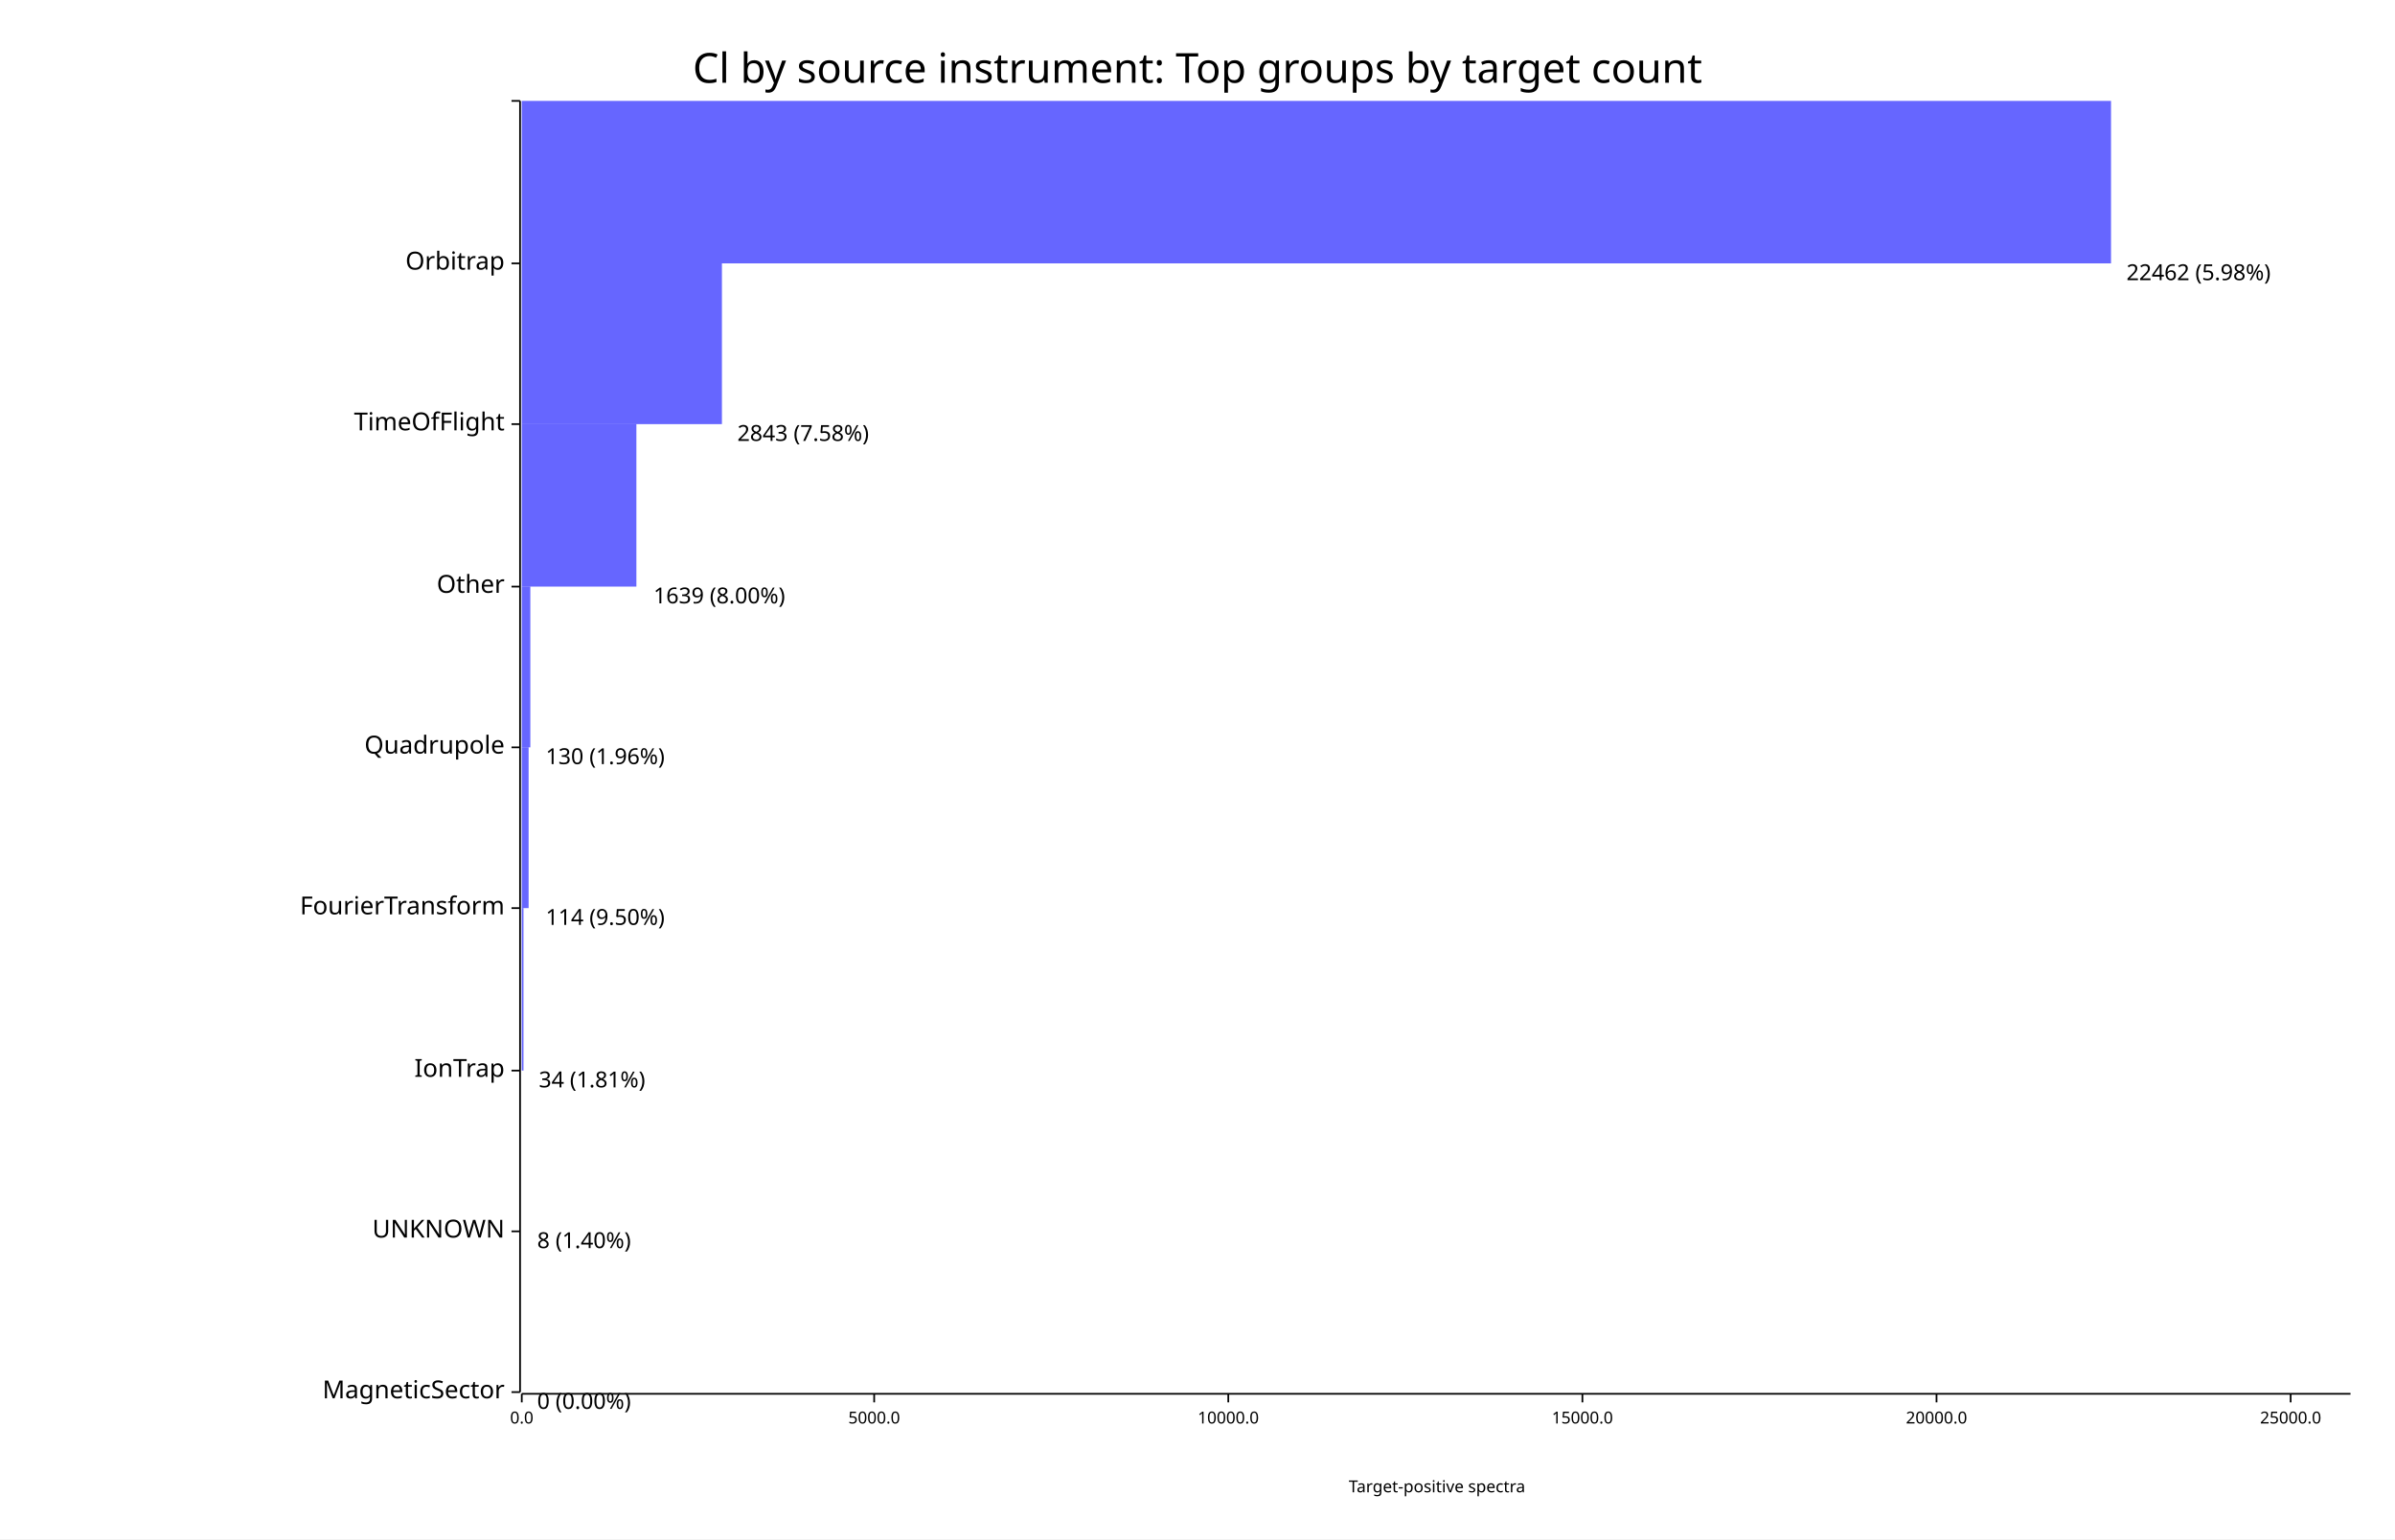
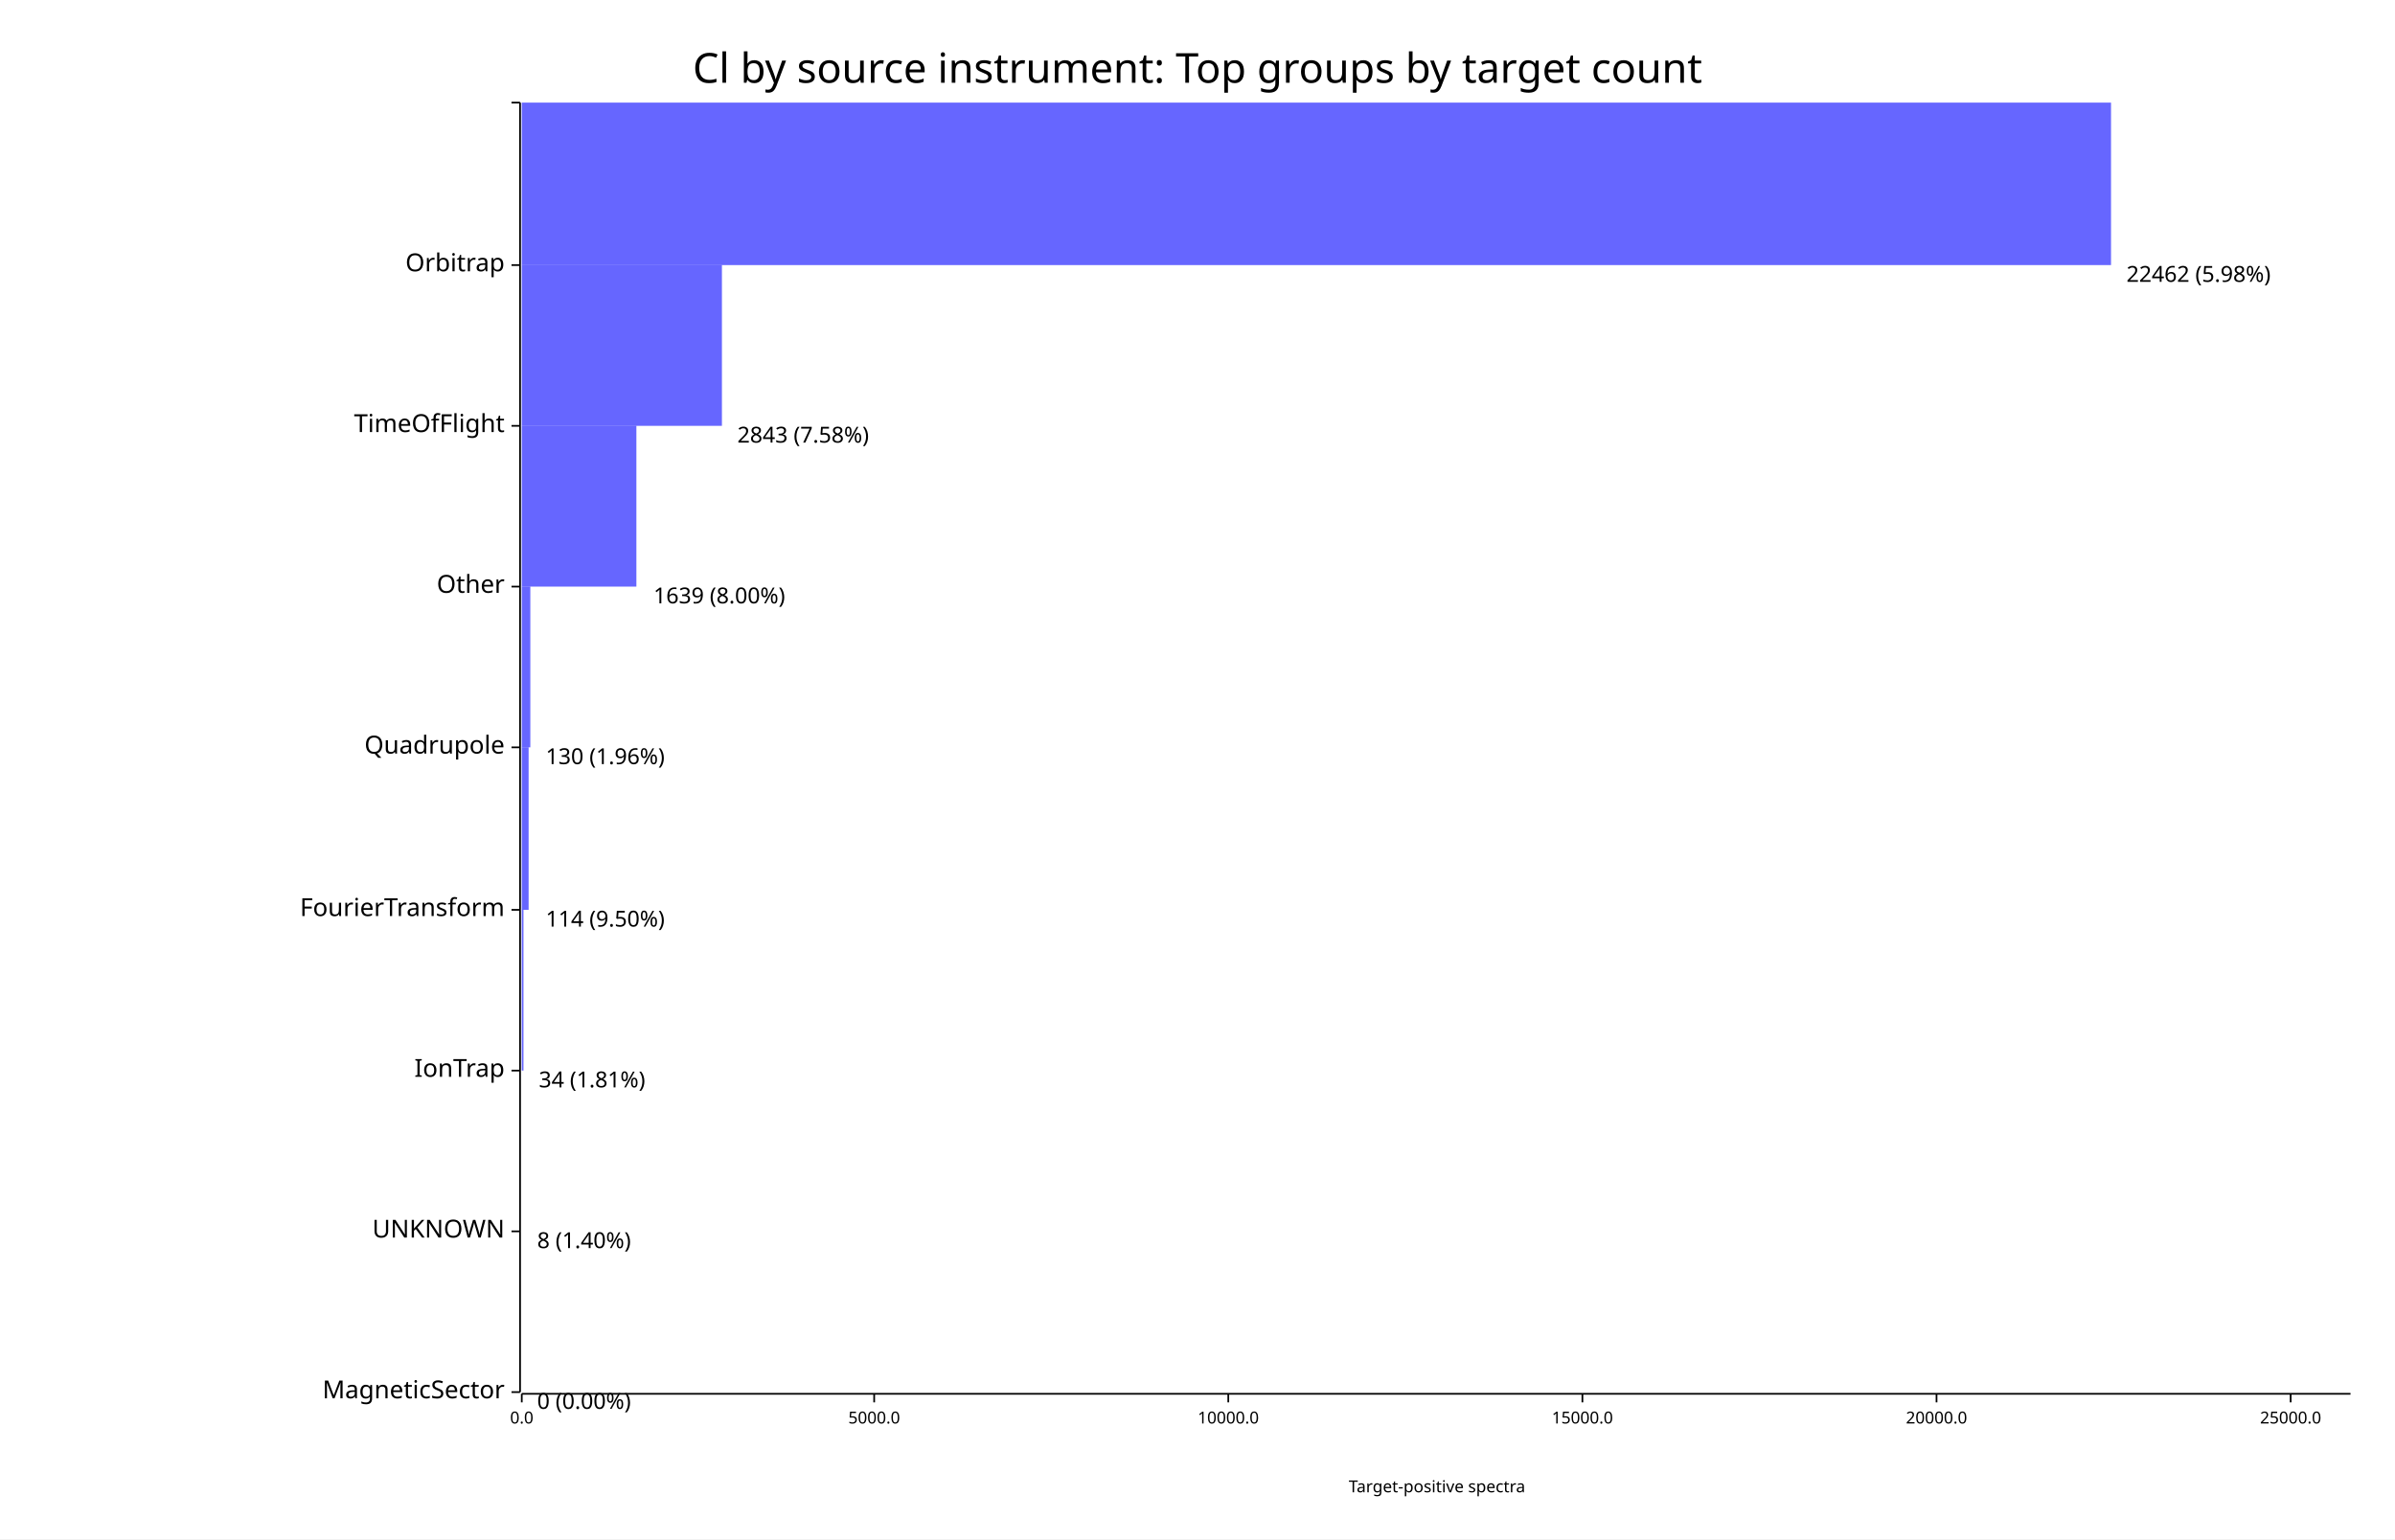
<svg xmlns="http://www.w3.org/2000/svg" width="1400" height="900" viewBox="0 0 1400 900">
  <rect x="0" y="0" width="1400" height="900" opacity="1" fill="#FFFFFF" stroke="none" />
  <text x="700" y="30" dy="0.76em" text-anchor="middle" font-family="sans-serif" font-size="24.194" opacity="1" fill="#000000">
Cl by source instrument: Top groups by target count
</text>
  <text x="840" y="875" dy="-0.5ex" text-anchor="middle" font-family="sans-serif" font-size="9.677" opacity="1" fill="#000000">
Target-positive spectra
</text>
-   <polyline fill="none" opacity="1" stroke="#000000" stroke-width="1" points="304,59 304,814 " />
+   <polyline fill="none" opacity="1" stroke="#000000" stroke-width="1" points="304,60 304,814 " />
  <text x="295" y="814" dy="0.5ex" text-anchor="end" font-family="sans-serif" font-size="14.516" opacity="1" fill="#000000">
MagneticSector
</text>
  <polyline fill="none" opacity="1" stroke="#000000" stroke-width="1" points="299,814 304,814 " />
  <text x="295" y="720" dy="0.5ex" text-anchor="end" font-family="sans-serif" font-size="14.516" opacity="1" fill="#000000">
UNKNOWN
</text>
  <polyline fill="none" opacity="1" stroke="#000000" stroke-width="1" points="299,720 304,720 " />
  <text x="295" y="626" dy="0.5ex" text-anchor="end" font-family="sans-serif" font-size="14.516" opacity="1" fill="#000000">
IonTrap
</text>
  <polyline fill="none" opacity="1" stroke="#000000" stroke-width="1" points="299,626 304,626 " />
-   <text x="295" y="531" dy="0.5ex" text-anchor="end" font-family="sans-serif" font-size="14.516" opacity="1" fill="#000000">
+   <text x="295" y="532" dy="0.5ex" text-anchor="end" font-family="sans-serif" font-size="14.516" opacity="1" fill="#000000">
FourierTransform
</text>
-   <polyline fill="none" opacity="1" stroke="#000000" stroke-width="1" points="299,531 304,531 " />
+   <polyline fill="none" opacity="1" stroke="#000000" stroke-width="1" points="299,532 304,532 " />
  <text x="295" y="437" dy="0.5ex" text-anchor="end" font-family="sans-serif" font-size="14.516" opacity="1" fill="#000000">
Quadrupole
</text>
  <polyline fill="none" opacity="1" stroke="#000000" stroke-width="1" points="299,437 304,437 " />
  <text x="295" y="343" dy="0.5ex" text-anchor="end" font-family="sans-serif" font-size="14.516" opacity="1" fill="#000000">
Other
</text>
  <polyline fill="none" opacity="1" stroke="#000000" stroke-width="1" points="299,343 304,343 " />
-   <text x="295" y="248" dy="0.5ex" text-anchor="end" font-family="sans-serif" font-size="14.516" opacity="1" fill="#000000">
+   <text x="295" y="249" dy="0.5ex" text-anchor="end" font-family="sans-serif" font-size="14.516" opacity="1" fill="#000000">
TimeOfFlight
</text>
-   <polyline fill="none" opacity="1" stroke="#000000" stroke-width="1" points="299,248 304,248 " />
-   <text x="295" y="154" dy="0.5ex" text-anchor="end" font-family="sans-serif" font-size="14.516" opacity="1" fill="#000000">
+   <polyline fill="none" opacity="1" stroke="#000000" stroke-width="1" points="299,249 304,249 " />
+   <text x="295" y="155" dy="0.5ex" text-anchor="end" font-family="sans-serif" font-size="14.516" opacity="1" fill="#000000">
Orbitrap
</text>
-   <polyline fill="none" opacity="1" stroke="#000000" stroke-width="1" points="299,154 304,154 " />
-   <text x="295" y="59" dy="0.5ex" text-anchor="end" font-family="sans-serif" font-size="14.516" opacity="1" fill="#000000">
+   <polyline fill="none" opacity="1" stroke="#000000" stroke-width="1" points="299,155 304,155 " />
+   <text x="295" y="60" dy="0.5ex" text-anchor="end" font-family="sans-serif" font-size="14.516" opacity="1" fill="#000000">

</text>
-   <polyline fill="none" opacity="1" stroke="#000000" stroke-width="1" points="299,59 304,59 " />
+   <polyline fill="none" opacity="1" stroke="#000000" stroke-width="1" points="299,60 304,60 " />
  <polyline fill="none" opacity="1" stroke="#000000" stroke-width="1" points="305,815 1374,815 " />
  <text x="305" y="825" dy="0.76em" text-anchor="middle" font-family="sans-serif" font-size="9.677" opacity="1" fill="#000000">
0.0
</text>
  <polyline fill="none" opacity="1" stroke="#000000" stroke-width="1" points="305,815 305,820 " />
  <text x="511" y="825" dy="0.76em" text-anchor="middle" font-family="sans-serif" font-size="9.677" opacity="1" fill="#000000">
5000.0
</text>
  <polyline fill="none" opacity="1" stroke="#000000" stroke-width="1" points="511,815 511,820 " />
  <text x="718" y="825" dy="0.76em" text-anchor="middle" font-family="sans-serif" font-size="9.677" opacity="1" fill="#000000">
10000.0
</text>
  <polyline fill="none" opacity="1" stroke="#000000" stroke-width="1" points="718,815 718,820 " />
  <text x="925" y="825" dy="0.76em" text-anchor="middle" font-family="sans-serif" font-size="9.677" opacity="1" fill="#000000">
15000.0
</text>
  <polyline fill="none" opacity="1" stroke="#000000" stroke-width="1" points="925,815 925,820 " />
  <text x="1132" y="825" dy="0.76em" text-anchor="middle" font-family="sans-serif" font-size="9.677" opacity="1" fill="#000000">
20000.0
</text>
  <polyline fill="none" opacity="1" stroke="#000000" stroke-width="1" points="1132,815 1132,820 " />
  <text x="1339" y="825" dy="0.76em" text-anchor="middle" font-family="sans-serif" font-size="9.677" opacity="1" fill="#000000">
25000.0
</text>
  <polyline fill="none" opacity="1" stroke="#000000" stroke-width="1" points="1339,815 1339,820 " />
  <rect x="305" y="720" width="0" height="94" opacity="0.6" fill="#0000FF" stroke="none" />
  <text x="314" y="814" dy="0.76em" text-anchor="start" font-family="sans-serif" font-size="12.903" opacity="1" fill="#000000">
0 (0.00%)
</text>
  <rect x="305" y="626" width="0" height="94" opacity="0.6" fill="#0000FF" stroke="none" />
  <text x="314" y="720" dy="0.76em" text-anchor="start" font-family="sans-serif" font-size="12.903" opacity="1" fill="#000000">
8 (1.40%)
</text>
-   <rect x="305" y="531" width="1" height="95" opacity="0.6" fill="#0000FF" stroke="none" />
+   <rect x="305" y="532" width="1" height="94" opacity="0.6" fill="#0000FF" stroke="none" />
  <text x="315" y="626" dy="0.76em" text-anchor="start" font-family="sans-serif" font-size="12.903" opacity="1" fill="#000000">
34 (1.81%)
</text>
-   <rect x="305" y="437" width="4" height="94" opacity="0.6" fill="#0000FF" stroke="none" />
-   <text x="319" y="531" dy="0.76em" text-anchor="start" font-family="sans-serif" font-size="12.903" opacity="1" fill="#000000">
+   <rect x="305" y="437" width="4" height="95" opacity="0.6" fill="#0000FF" stroke="none" />
+   <text x="319" y="532" dy="0.76em" text-anchor="start" font-family="sans-serif" font-size="12.903" opacity="1" fill="#000000">
114 (9.50%)
</text>
  <rect x="305" y="343" width="5" height="94" opacity="0.6" fill="#0000FF" stroke="none" />
  <text x="319" y="437" dy="0.76em" text-anchor="start" font-family="sans-serif" font-size="12.903" opacity="1" fill="#000000">
130 (1.96%)
</text>
-   <rect x="305" y="248" width="67" height="95" opacity="0.6" fill="#0000FF" stroke="none" />
+   <rect x="305" y="249" width="67" height="94" opacity="0.6" fill="#0000FF" stroke="none" />
  <text x="382" y="343" dy="0.76em" text-anchor="start" font-family="sans-serif" font-size="12.903" opacity="1" fill="#000000">
1639 (8.00%)
</text>
-   <rect x="305" y="154" width="117" height="94" opacity="0.6" fill="#0000FF" stroke="none" />
-   <text x="431" y="248" dy="0.76em" text-anchor="start" font-family="sans-serif" font-size="12.903" opacity="1" fill="#000000">
+   <rect x="305" y="155" width="117" height="94" opacity="0.6" fill="#0000FF" stroke="none" />
+   <text x="431" y="249" dy="0.76em" text-anchor="start" font-family="sans-serif" font-size="12.903" opacity="1" fill="#000000">
2843 (7.58%)
</text>
-   <rect x="305" y="59" width="929" height="95" opacity="0.6" fill="#0000FF" stroke="none" />
-   <text x="1243" y="154" dy="0.76em" text-anchor="start" font-family="sans-serif" font-size="12.903" opacity="1" fill="#000000">
+   <rect x="305" y="60" width="929" height="95" opacity="0.6" fill="#0000FF" stroke="none" />
+   <text x="1243" y="155" dy="0.76em" text-anchor="start" font-family="sans-serif" font-size="12.903" opacity="1" fill="#000000">
22462 (5.98%)
</text>
</svg>
